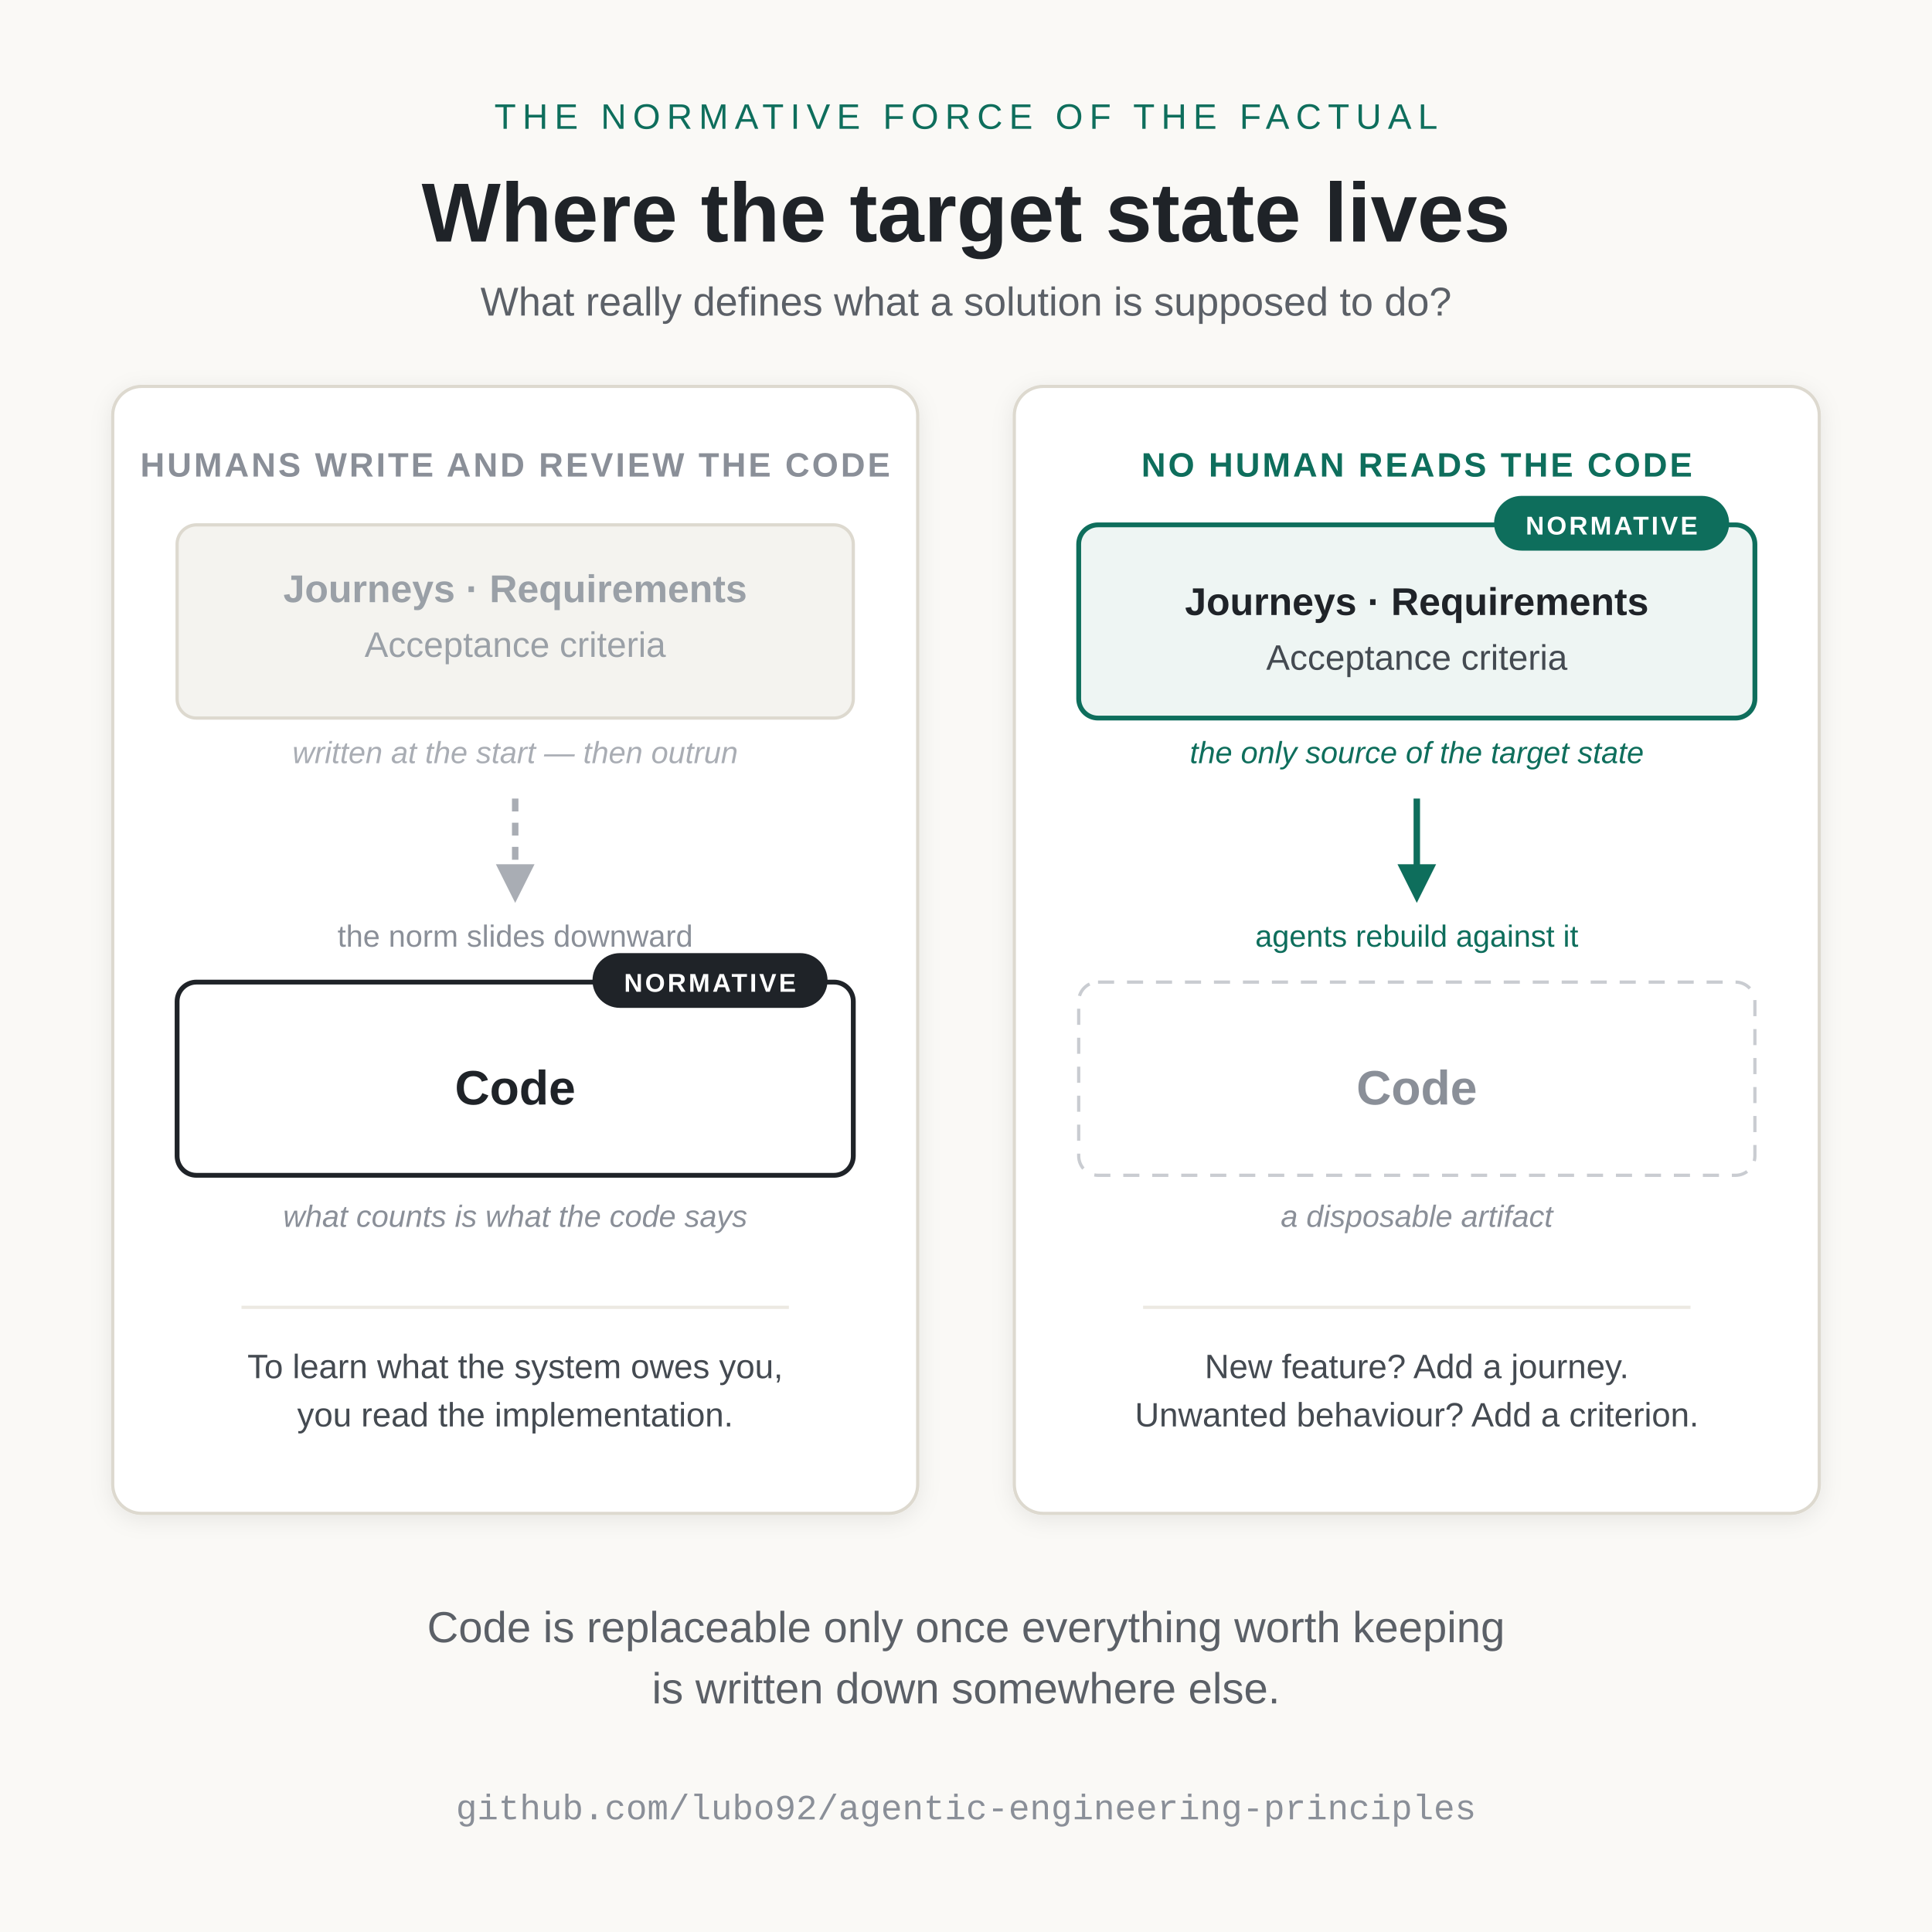
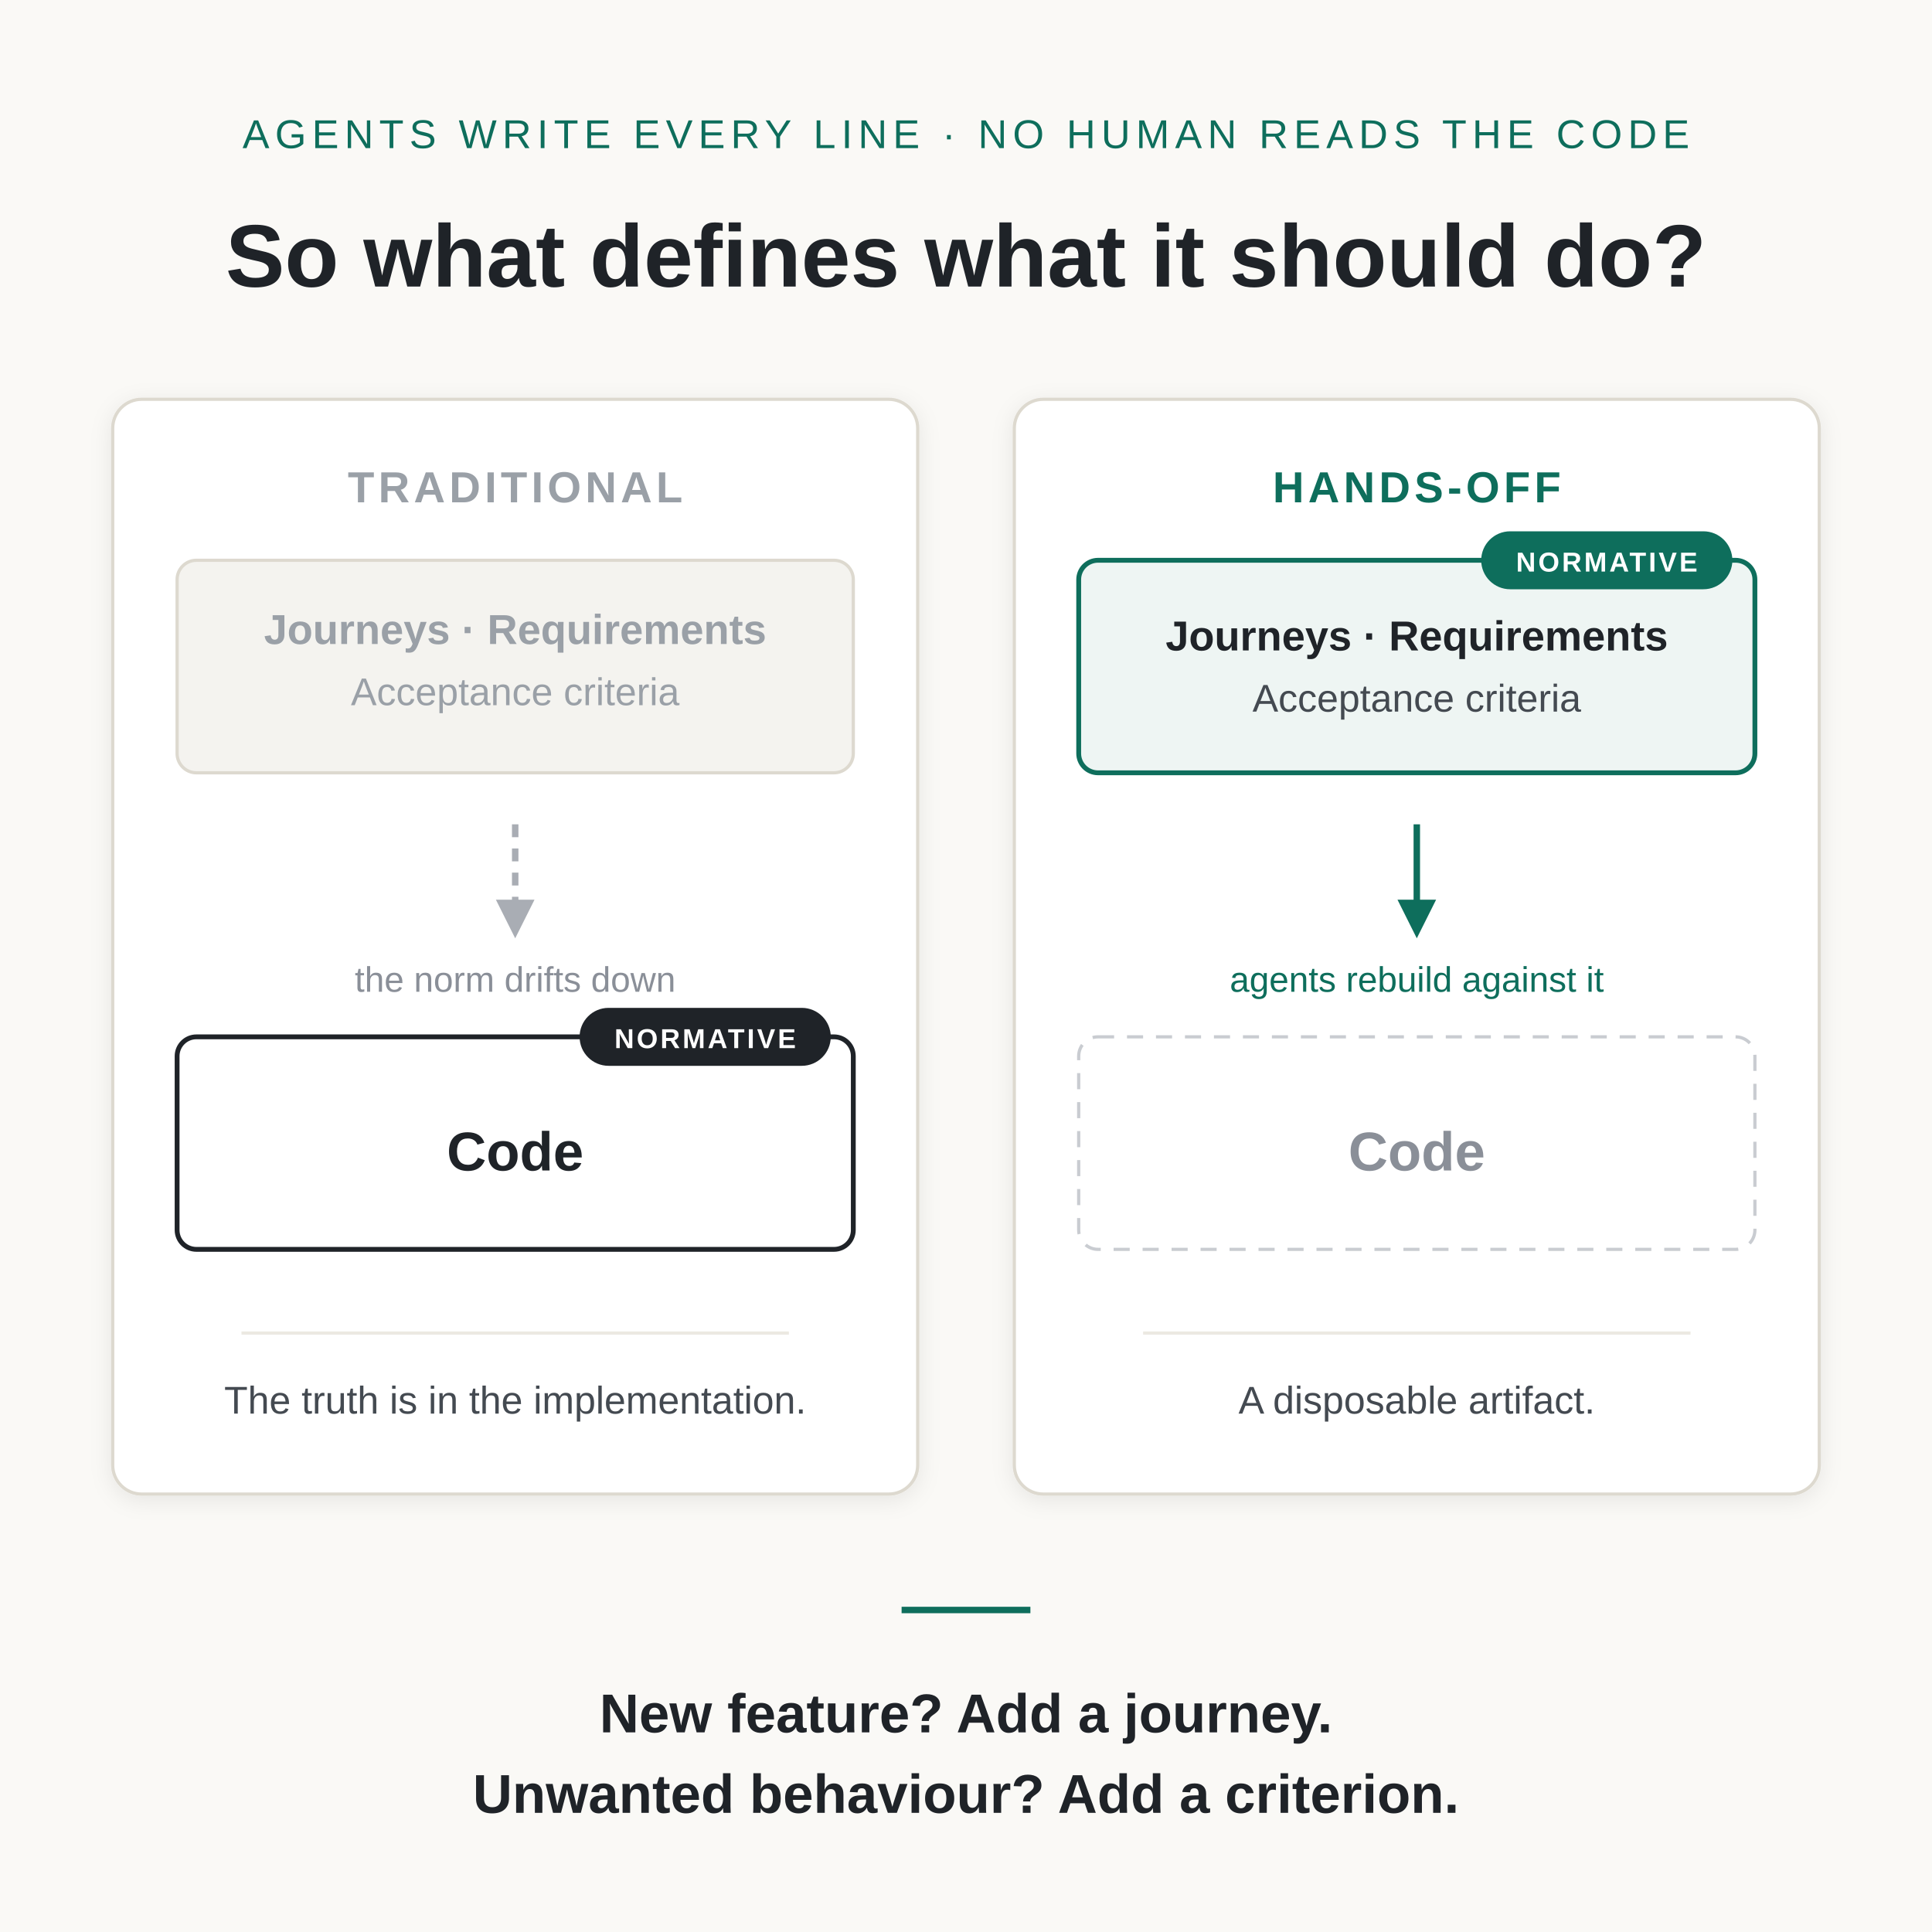
<svg xmlns="http://www.w3.org/2000/svg" width="1200" height="1200" viewBox="0 0 1200 1200">
  <defs>
    <marker id="arrGrey" viewBox="0 0 10 10" refX="8" refY="5" markerWidth="6" markerHeight="6" orient="auto-start-reverse">
      <path d="M 0 0 L 10 5 L 0 10 z" fill="#a9adb4" />
    </marker>
    <marker id="arrGreen" viewBox="0 0 10 10" refX="8" refY="5" markerWidth="6" markerHeight="6" orient="auto-start-reverse">
      <path d="M 0 0 L 10 5 L 0 10 z" fill="#0e6e5c" />
    </marker>
    <filter id="cardshadow" x="-20%" y="-20%" width="140%" height="140%">
      <feDropShadow dx="0" dy="3" stdDeviation="7" flood-color="#1f2328" flood-opacity="0.08" />
    </filter>
  </defs>
  <rect width="1200" height="1200" fill="#faf9f6" />
-   <text x="600" y="80" text-anchor="middle" font-family="Liberation Sans, Arial, sans-serif" font-size="22" letter-spacing="4" fill="#0e6e5c">THE NORMATIVE FORCE OF THE FACTUAL</text>
-   <text x="600" y="150" text-anchor="middle" font-family="Liberation Sans, Arial, sans-serif" font-size="52" font-weight="bold" fill="#1f2328">Where the target state lives</text>
-   <text x="600" y="196" text-anchor="middle" font-family="Liberation Sans, Arial, sans-serif" font-size="25" fill="#5b6067">What really defines what a solution is supposed to do?</text>
+   <text x="600" y="92" text-anchor="middle" font-family="Liberation Sans, Arial, sans-serif" font-size="25" letter-spacing="3.5" fill="#0e6e5c">AGENTS WRITE EVERY LINE · NO HUMAN READS THE CODE</text>
+   <text x="600" y="178" text-anchor="middle" font-family="Liberation Sans, Arial, sans-serif" font-size="55" font-weight="bold" fill="#1f2328">So what defines what it should do?</text>
  <g filter="url(#cardshadow)">
-     <rect x="70" y="240" width="500" height="700" rx="18" fill="#ffffff" stroke="#ddd9cf" stroke-width="2" />
+     <rect x="70" y="248" width="500" height="680" rx="18" fill="#ffffff" stroke="#ddd9cf" stroke-width="2" />
  </g>
-   <text x="320" y="296" text-anchor="middle" font-family="Liberation Sans, Arial, sans-serif" font-size="21" font-weight="bold" letter-spacing="1.5" fill="#8a8f98">HUMANS WRITE AND REVIEW THE CODE</text>
-   <rect x="110" y="326" width="420" height="120" rx="12" fill="#f4f3ef" stroke="#ddd9cf" stroke-width="2" />
-   <text x="320" y="374" text-anchor="middle" font-family="Liberation Sans, Arial, sans-serif" font-size="24" font-weight="bold" fill="#9aa0a7">Journeys · Requirements</text>
-   <text x="320" y="408" text-anchor="middle" font-family="Liberation Sans, Arial, sans-serif" font-size="22" fill="#9aa0a7">Acceptance criteria</text>
-   <text x="320" y="474" text-anchor="middle" font-family="Liberation Sans, Arial, sans-serif" font-size="19" font-style="italic" fill="#a9adb4">written at the start — then outrun</text>
-   <line x1="320" y1="496" x2="320" y2="556" stroke="#a9adb4" stroke-width="4" stroke-dasharray="8 7" marker-end="url(#arrGrey)" />
-   <text x="320" y="588" text-anchor="middle" font-family="Liberation Sans, Arial, sans-serif" font-size="19" fill="#8a8f98">the norm slides downward</text>
-   <rect x="110" y="610" width="420" height="120" rx="12" fill="#ffffff" stroke="#1f2328" stroke-width="3" />
-   <rect x="368" y="592" width="146" height="34" rx="17" fill="#1f2328" />
-   <text x="441" y="616" text-anchor="middle" font-family="Liberation Sans, Arial, sans-serif" font-size="16" font-weight="bold" letter-spacing="1.5" fill="#ffffff">NORMATIVE</text>
-   <text x="320" y="686" text-anchor="middle" font-family="Liberation Sans, Arial, sans-serif" font-size="30" font-weight="bold" fill="#1f2328">Code</text>
-   <text x="320" y="762" text-anchor="middle" font-family="Liberation Sans, Arial, sans-serif" font-size="19" font-style="italic" fill="#8a8f98">what counts is what the code says</text>
-   <line x1="150" y1="812" x2="490" y2="812" stroke="#ece9e2" stroke-width="2" />
-   <text x="320" y="856" text-anchor="middle" font-family="Liberation Sans, Arial, sans-serif" font-size="21" fill="#444a51">To learn what the system owes you,</text>
-   <text x="320" y="886" text-anchor="middle" font-family="Liberation Sans, Arial, sans-serif" font-size="21" fill="#444a51">you read the implementation.</text>
+   <text x="320" y="312" text-anchor="middle" font-family="Liberation Sans, Arial, sans-serif" font-size="27" font-weight="bold" letter-spacing="2.5" fill="#9aa0a7">TRADITIONAL</text>
+   <rect x="110" y="348" width="420" height="132" rx="12" fill="#f4f3ef" stroke="#ddd9cf" stroke-width="2" />
+   <text x="320" y="400" text-anchor="middle" font-family="Liberation Sans, Arial, sans-serif" font-size="26" font-weight="bold" fill="#9aa0a7">Journeys · Requirements</text>
+   <text x="320" y="438" text-anchor="middle" font-family="Liberation Sans, Arial, sans-serif" font-size="24" fill="#9aa0a7">Acceptance criteria</text>
+   <line x1="320" y1="512" x2="320" y2="578" stroke="#a9adb4" stroke-width="4" stroke-dasharray="8 7" marker-end="url(#arrGrey)" />
+   <text x="320" y="616" text-anchor="middle" font-family="Liberation Sans, Arial, sans-serif" font-size="22" fill="#8a8f98">the norm drifts down</text>
+   <rect x="110" y="644" width="420" height="132" rx="12" fill="#ffffff" stroke="#1f2328" stroke-width="3" />
+   <rect x="360" y="626" width="156" height="36" rx="18" fill="#1f2328" />
+   <text x="438" y="651" text-anchor="middle" font-family="Liberation Sans, Arial, sans-serif" font-size="17" font-weight="bold" letter-spacing="1.5" fill="#ffffff">NORMATIVE</text>
+   <text x="320" y="727" text-anchor="middle" font-family="Liberation Sans, Arial, sans-serif" font-size="34" font-weight="bold" fill="#1f2328">Code</text>
+   <line x1="150" y1="828" x2="490" y2="828" stroke="#ece9e2" stroke-width="2" />
+   <text x="320" y="878" text-anchor="middle" font-family="Liberation Sans, Arial, sans-serif" font-size="24" fill="#444a51">The truth is in the implementation.</text>
  <g filter="url(#cardshadow)">
-     <rect x="630" y="240" width="500" height="700" rx="18" fill="#ffffff" stroke="#ddd9cf" stroke-width="2" />
+     <rect x="630" y="248" width="500" height="680" rx="18" fill="#ffffff" stroke="#ddd9cf" stroke-width="2" />
  </g>
-   <text x="880" y="296" text-anchor="middle" font-family="Liberation Sans, Arial, sans-serif" font-size="21" font-weight="bold" letter-spacing="1.5" fill="#0e6e5c">NO HUMAN READS THE CODE</text>
-   <rect x="670" y="326" width="420" height="120" rx="12" fill="#eef5f3" stroke="#0e6e5c" stroke-width="3" />
-   <rect x="928" y="308" width="146" height="34" rx="17" fill="#0e6e5c" />
-   <text x="1001" y="332" text-anchor="middle" font-family="Liberation Sans, Arial, sans-serif" font-size="16" font-weight="bold" letter-spacing="1.5" fill="#ffffff">NORMATIVE</text>
-   <text x="880" y="382" text-anchor="middle" font-family="Liberation Sans, Arial, sans-serif" font-size="24" font-weight="bold" fill="#1f2328">Journeys · Requirements</text>
-   <text x="880" y="416" text-anchor="middle" font-family="Liberation Sans, Arial, sans-serif" font-size="22" fill="#444a51">Acceptance criteria</text>
-   <text x="880" y="474" text-anchor="middle" font-family="Liberation Sans, Arial, sans-serif" font-size="19" font-style="italic" fill="#0e6e5c">the only source of the target state</text>
-   <line x1="880" y1="496" x2="880" y2="556" stroke="#0e6e5c" stroke-width="4" marker-end="url(#arrGreen)" />
-   <text x="880" y="588" text-anchor="middle" font-family="Liberation Sans, Arial, sans-serif" font-size="19" fill="#0e6e5c">agents rebuild against it</text>
-   <rect x="670" y="610" width="420" height="120" rx="12" fill="#ffffff" stroke="#c9ccd1" stroke-width="2" stroke-dasharray="10 8" />
-   <text x="880" y="686" text-anchor="middle" font-family="Liberation Sans, Arial, sans-serif" font-size="30" font-weight="bold" fill="#8a8f98">Code</text>
-   <text x="880" y="762" text-anchor="middle" font-family="Liberation Sans, Arial, sans-serif" font-size="19" font-style="italic" fill="#8a8f98">a disposable artifact</text>
-   <line x1="710" y1="812" x2="1050" y2="812" stroke="#ece9e2" stroke-width="2" />
-   <text x="880" y="856" text-anchor="middle" font-family="Liberation Sans, Arial, sans-serif" font-size="21" fill="#444a51">New feature? Add a journey.</text>
-   <text x="880" y="886" text-anchor="middle" font-family="Liberation Sans, Arial, sans-serif" font-size="21" fill="#444a51">Unwanted behaviour? Add a criterion.</text>
-   <text x="600" y="1020" text-anchor="middle" font-family="Liberation Sans, Arial, sans-serif" font-size="27" fill="#5b6067">Code is replaceable only once everything worth keeping</text>
-   <text x="600" y="1058" text-anchor="middle" font-family="Liberation Sans, Arial, sans-serif" font-size="27" fill="#5b6067">is written down somewhere else.</text>
-   <text x="600" y="1130" text-anchor="middle" font-family="Liberation Mono, monospace" font-size="22" fill="#8a8f98">github.com/lubo92/agentic-engineering-principles</text>
+   <text x="880" y="312" text-anchor="middle" font-family="Liberation Sans, Arial, sans-serif" font-size="27" font-weight="bold" letter-spacing="2.5" fill="#0e6e5c">HANDS-OFF</text>
+   <rect x="670" y="348" width="420" height="132" rx="12" fill="#eef5f3" stroke="#0e6e5c" stroke-width="3" />
+   <rect x="920" y="330" width="156" height="36" rx="18" fill="#0e6e5c" />
+   <text x="998" y="355" text-anchor="middle" font-family="Liberation Sans, Arial, sans-serif" font-size="17" font-weight="bold" letter-spacing="1.5" fill="#ffffff">NORMATIVE</text>
+   <text x="880" y="404" text-anchor="middle" font-family="Liberation Sans, Arial, sans-serif" font-size="26" font-weight="bold" fill="#1f2328">Journeys · Requirements</text>
+   <text x="880" y="442" text-anchor="middle" font-family="Liberation Sans, Arial, sans-serif" font-size="24" fill="#444a51">Acceptance criteria</text>
+   <line x1="880" y1="512" x2="880" y2="578" stroke="#0e6e5c" stroke-width="4" marker-end="url(#arrGreen)" />
+   <text x="880" y="616" text-anchor="middle" font-family="Liberation Sans, Arial, sans-serif" font-size="22" fill="#0e6e5c">agents rebuild against it</text>
+   <rect x="670" y="644" width="420" height="132" rx="12" fill="#ffffff" stroke="#c9ccd1" stroke-width="2" stroke-dasharray="10 8" />
+   <text x="880" y="727" text-anchor="middle" font-family="Liberation Sans, Arial, sans-serif" font-size="34" font-weight="bold" fill="#8a8f98">Code</text>
+   <line x1="710" y1="828" x2="1050" y2="828" stroke="#ece9e2" stroke-width="2" />
+   <text x="880" y="878" text-anchor="middle" font-family="Liberation Sans, Arial, sans-serif" font-size="24" fill="#444a51">A disposable artifact.</text>
+   <line x1="560" y1="1000" x2="640" y2="1000" stroke="#0e6e5c" stroke-width="4" />
+   <text x="600" y="1076" text-anchor="middle" font-family="Liberation Sans, Arial, sans-serif" font-size="34" font-weight="bold" fill="#1f2328">New feature? Add a journey.</text>
+   <text x="600" y="1126" text-anchor="middle" font-family="Liberation Sans, Arial, sans-serif" font-size="34" font-weight="bold" fill="#1f2328">Unwanted behaviour? Add a criterion.</text>
</svg>
